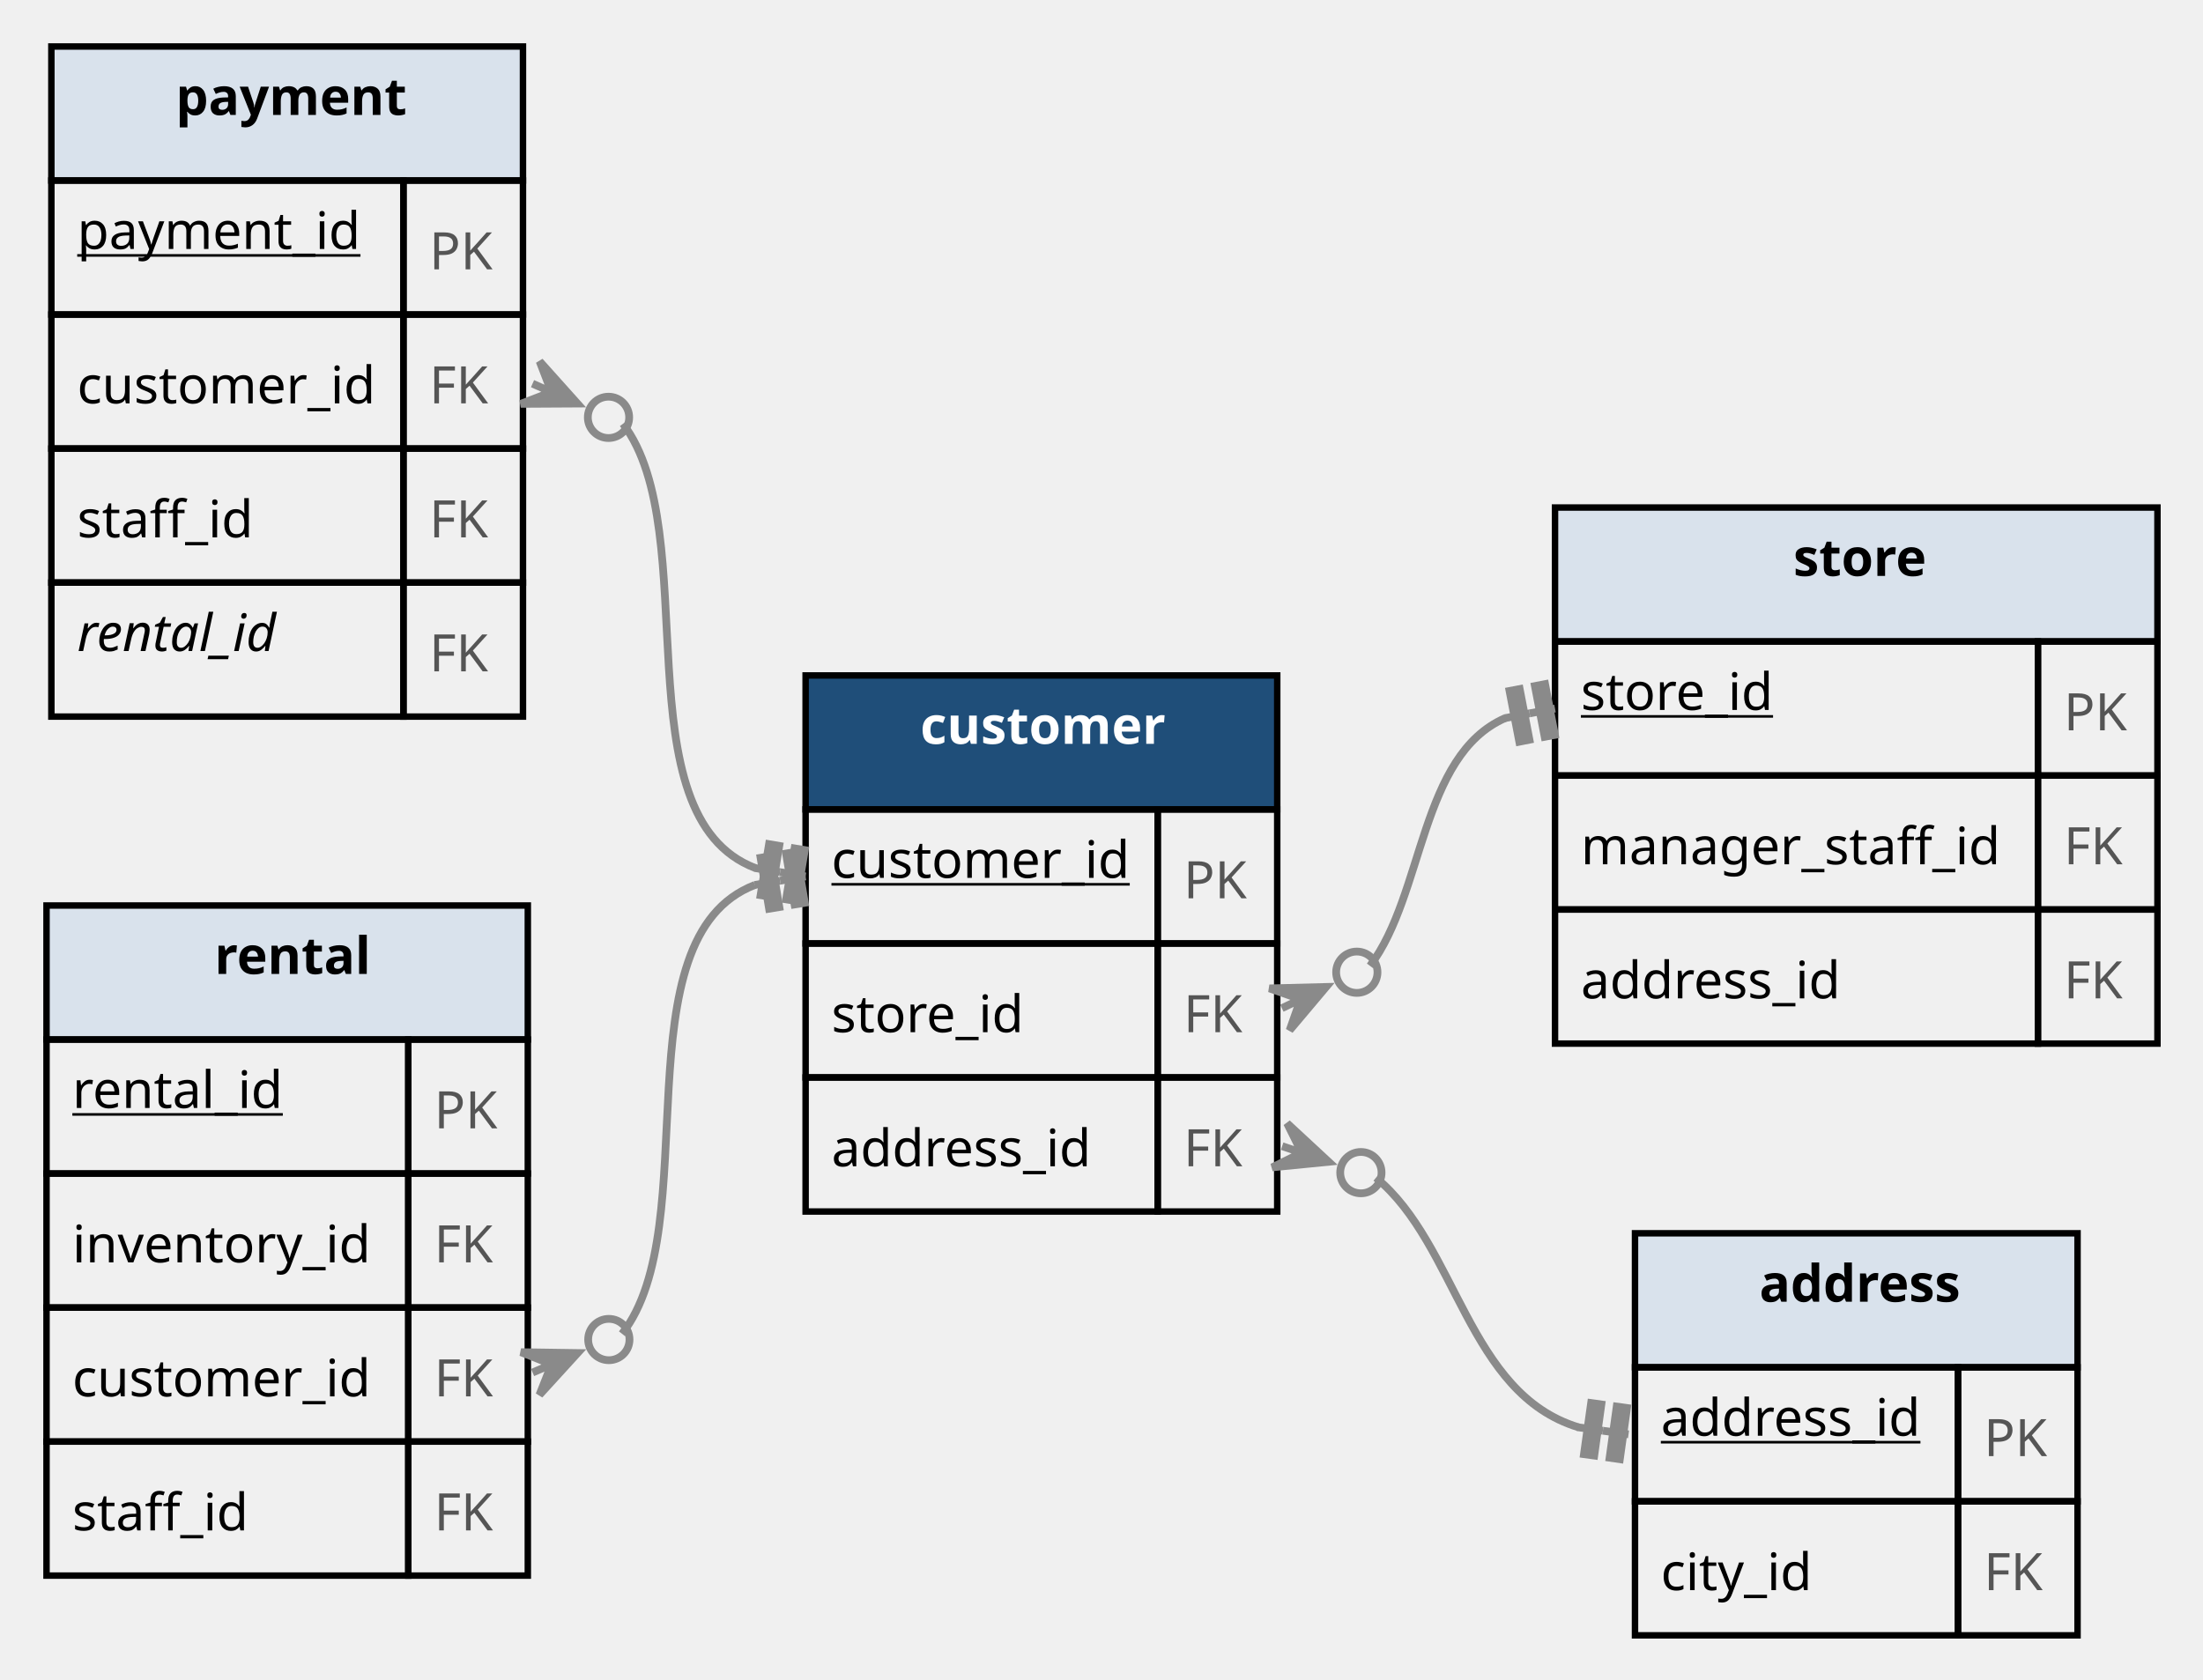
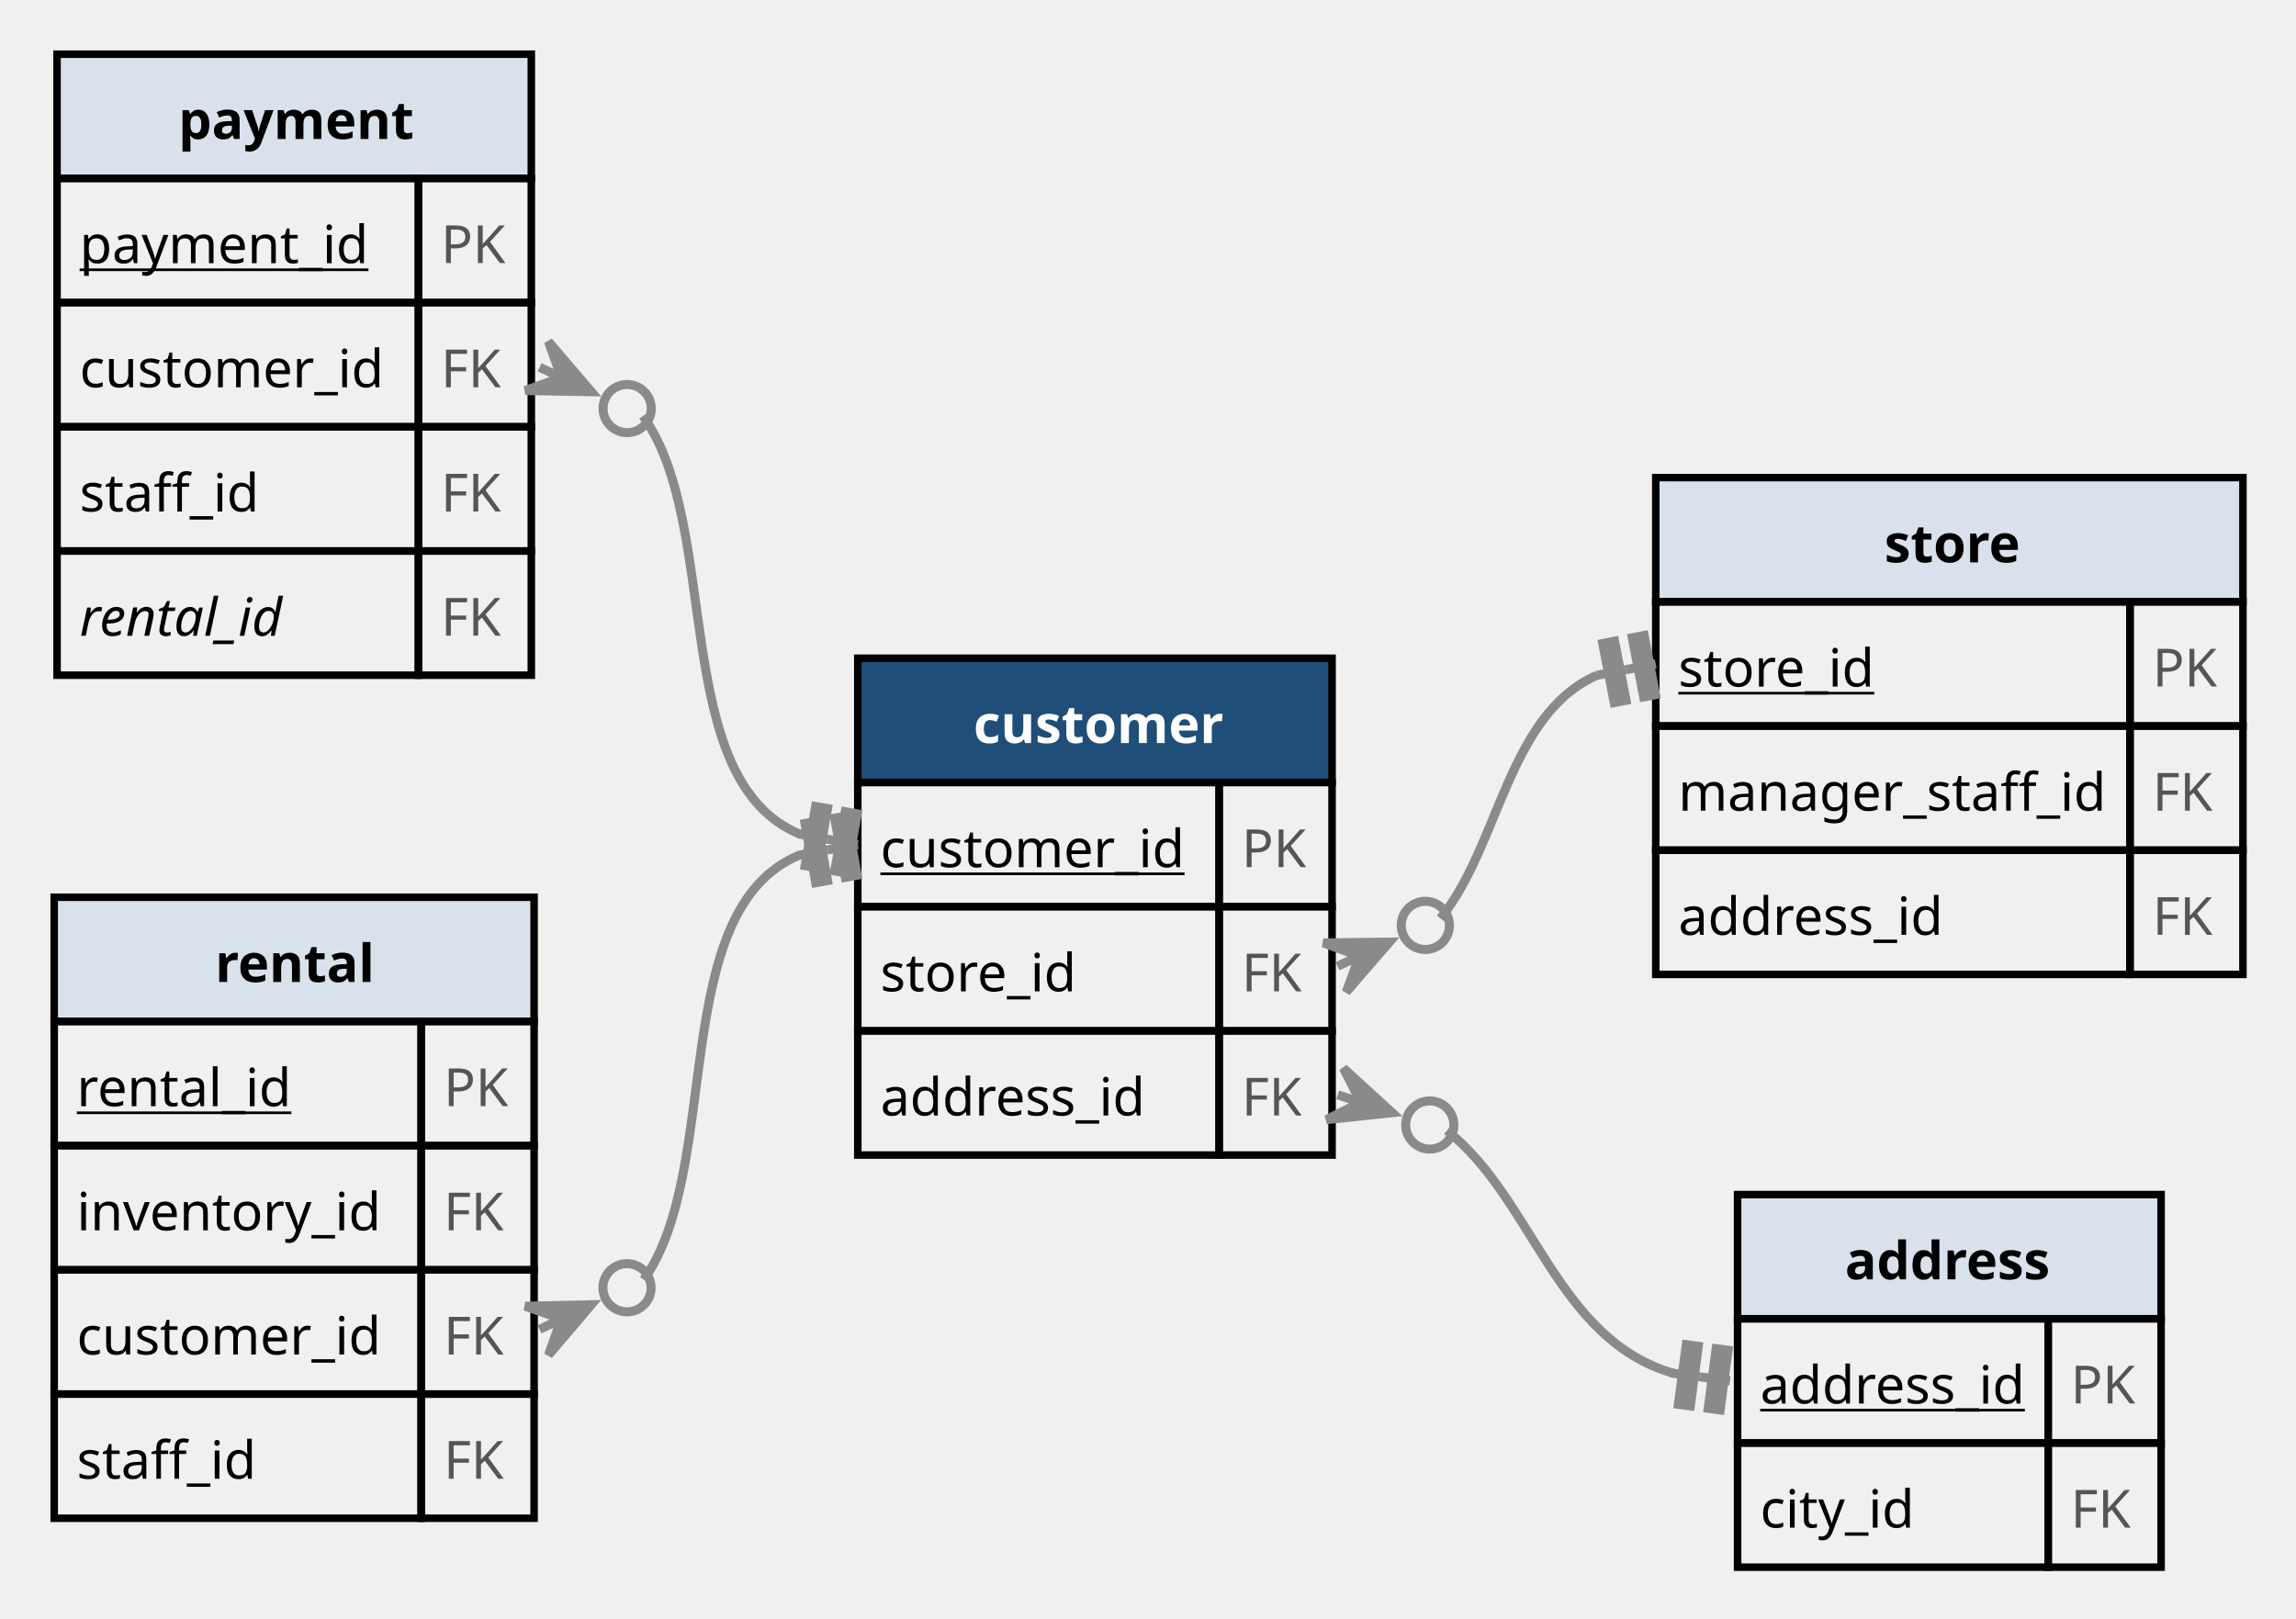
- <svg xmlns="http://www.w3.org/2000/svg" width="341pt" height="260pt" viewBox="0.00 0.00 341.00 260.00">
-   <g id="graph0" class="graph" transform="scale(1 1) rotate(0) translate(7.2 253.2)">
+ <svg xmlns="http://www.w3.org/2000/svg" width="305pt" height="215pt" viewBox="0.00 0.00 305.00 215.00">
+   <g id="graph0" class="graph" transform="scale(1 1) rotate(0) translate(7.2 208.2)">
    <g id="node1" class="node">
-       <polygon fill="#1f4e79" stroke="none" points="117.5,-127.88 117.5,-148.62 190.5,-148.62 190.5,-127.88 117.5,-127.88" />
-       <polygon fill="none" stroke="#000000" points="117.5,-127.88 117.5,-148.62 190.5,-148.62 190.5,-127.88 117.5,-127.88" />
-       <text xml:space="preserve" text-anchor="start" x="135.25" y="-138.03" font-family="Noto Sans KR" font-weight="bold" font-size="8.00" fill="#ffffff">customer</text>
-       <polygon fill="none" stroke="#000000" points="117.5,-107.12 117.5,-127.88 172,-127.88 172,-107.12 117.5,-107.12" />
-       <text xml:space="preserve" text-anchor="start" x="121.5" y="-117.28" font-family="Noto Sans KR" text-decoration="underline" font-size="8.00">customer_id</text>
-       <polygon fill="none" stroke="#000000" points="172,-107.12 172,-127.88 190.5,-127.88 190.5,-107.12 172,-107.12" />
-       <text xml:space="preserve" text-anchor="start" x="176" y="-114.12" font-family="Noto Sans KR" font-size="8.00" fill="#555555">PK</text>
-       <polygon fill="none" stroke="#000000" points="117.5,-86.38 117.5,-107.12 172,-107.12 172,-86.38 117.5,-86.38" />
-       <text xml:space="preserve" text-anchor="start" x="121.5" y="-93.38" font-family="Noto Sans KR" font-size="8.00">store_id</text>
-       <polygon fill="none" stroke="#000000" points="172,-86.38 172,-107.12 190.5,-107.12 190.5,-86.38 172,-86.38" />
-       <text xml:space="preserve" text-anchor="start" x="176" y="-93.38" font-family="Noto Sans KR" font-size="8.00" fill="#555555">FK</text>
-       <polygon fill="none" stroke="#000000" points="117.5,-65.62 117.5,-86.38 172,-86.38 172,-65.62 117.5,-65.62" />
-       <text xml:space="preserve" text-anchor="start" x="121.5" y="-72.62" font-family="Noto Sans KR" font-size="8.00">address_id</text>
-       <polygon fill="none" stroke="#000000" points="172,-65.62 172,-86.38 190.5,-86.38 190.5,-65.62 172,-65.62" />
-       <text xml:space="preserve" text-anchor="start" x="176" y="-72.62" font-family="Noto Sans KR" font-size="8.00" fill="#555555">FK</text>
+       <polygon fill="#1f4e79" stroke="none" points="106.75,-104.25 106.75,-120.75 169.75,-120.75 169.75,-104.25 106.75,-104.25" />
+       <polygon fill="none" stroke="#000000" points="106.75,-104.25 106.75,-120.75 169.75,-120.75 169.75,-104.25 106.75,-104.25" />
+       <text xml:space="preserve" text-anchor="start" x="122.12" y="-109.49" font-family="Noto Sans KR" font-weight="bold" font-size="7.00" fill="#ffffff">customer</text>
+       <polygon fill="none" stroke="#000000" points="106.75,-87.75 106.75,-104.25 154.75,-104.25 154.75,-87.75 106.75,-87.75" />
+       <text xml:space="preserve" text-anchor="start" x="109.75" y="-92.99" font-family="Noto Sans KR" text-decoration="underline" font-size="7.00">customer_id</text>
+       <polygon fill="none" stroke="#000000" points="154.75,-87.75 154.75,-104.25 169.75,-104.25 169.75,-87.75 154.75,-87.75" />
+       <text xml:space="preserve" text-anchor="start" x="157.75" y="-93" font-family="Noto Sans KR" font-size="7.00" fill="#555555">PK</text>
+       <polygon fill="none" stroke="#000000" points="106.75,-71.25 106.75,-87.75 154.75,-87.75 154.75,-71.25 106.75,-71.25" />
+       <text xml:space="preserve" text-anchor="start" x="109.75" y="-76.5" font-family="Noto Sans KR" font-size="7.00">store_id</text>
+       <polygon fill="none" stroke="#000000" points="154.75,-71.25 154.75,-87.75 169.75,-87.75 169.75,-71.25 154.75,-71.25" />
+       <text xml:space="preserve" text-anchor="start" x="157.75" y="-76.5" font-family="Noto Sans KR" font-size="7.00" fill="#555555">FK</text>
+       <polygon fill="none" stroke="#000000" points="106.75,-54.75 106.75,-71.25 154.75,-71.25 154.75,-54.75 106.75,-54.75" />
+       <text xml:space="preserve" text-anchor="start" x="109.75" y="-60" font-family="Noto Sans KR" font-size="7.00">address_id</text>
+       <polygon fill="none" stroke="#000000" points="154.75,-54.75 154.75,-71.25 169.75,-71.25 169.75,-54.75 154.75,-54.75" />
+       <text xml:space="preserve" text-anchor="start" x="157.75" y="-60" font-family="Noto Sans KR" font-size="7.00" fill="#555555">FK</text>
    </g>
    <g id="node2" class="node">
-       <polygon fill="#d9e2ec" stroke="none" points="233.5,-153.88 233.5,-174.62 326.75,-174.62 326.75,-153.88 233.5,-153.88" />
-       <polygon fill="none" stroke="#000000" points="233.5,-153.88 233.5,-174.62 326.75,-174.62 326.75,-153.88 233.5,-153.88" />
-       <text xml:space="preserve" text-anchor="start" x="270.38" y="-164.03" font-family="Noto Sans KR" font-weight="bold" font-size="8.00" fill="#000000">store</text>
-       <polygon fill="none" stroke="#000000" points="233.5,-133.12 233.5,-153.88 308.25,-153.88 308.25,-133.12 233.5,-133.12" />
-       <text xml:space="preserve" text-anchor="start" x="237.5" y="-143.28" font-family="Noto Sans KR" text-decoration="underline" font-size="8.00">store_id</text>
-       <polygon fill="none" stroke="#000000" points="308.25,-133.12 308.25,-153.88 326.75,-153.88 326.75,-133.12 308.25,-133.12" />
-       <text xml:space="preserve" text-anchor="start" x="312.25" y="-140.12" font-family="Noto Sans KR" font-size="8.00" fill="#555555">PK</text>
-       <polygon fill="none" stroke="#000000" points="233.5,-112.38 233.5,-133.12 308.25,-133.12 308.25,-112.38 233.5,-112.38" />
-       <text xml:space="preserve" text-anchor="start" x="237.5" y="-119.38" font-family="Noto Sans KR" font-size="8.00">manager_staff_id</text>
-       <polygon fill="none" stroke="#000000" points="308.25,-112.38 308.25,-133.12 326.75,-133.12 326.75,-112.38 308.25,-112.38" />
-       <text xml:space="preserve" text-anchor="start" x="312.25" y="-119.38" font-family="Noto Sans KR" font-size="8.00" fill="#555555">FK</text>
-       <polygon fill="none" stroke="#000000" points="233.5,-91.62 233.5,-112.38 308.25,-112.38 308.25,-91.62 233.5,-91.62" />
-       <text xml:space="preserve" text-anchor="start" x="237.5" y="-98.62" font-family="Noto Sans KR" font-size="8.00">address_id</text>
-       <polygon fill="none" stroke="#000000" points="308.25,-91.62 308.25,-112.38 326.75,-112.38 326.75,-91.62 308.25,-91.62" />
-       <text xml:space="preserve" text-anchor="start" x="312.25" y="-98.62" font-family="Noto Sans KR" font-size="8.00" fill="#555555">FK</text>
+       <polygon fill="#d9e2ec" stroke="none" points="212.75,-128.25 212.75,-144.75 290.75,-144.75 290.75,-128.25 212.75,-128.25" />
+       <polygon fill="none" stroke="#000000" points="212.75,-128.25 212.75,-144.75 290.75,-144.75 290.75,-128.25 212.75,-128.25" />
+       <text xml:space="preserve" text-anchor="start" x="243.12" y="-133.49" font-family="Noto Sans KR" font-weight="bold" font-size="7.00" fill="#000000">store</text>
+       <polygon fill="none" stroke="#000000" points="212.75,-111.75 212.75,-128.25 275.75,-128.25 275.75,-111.75 212.75,-111.75" />
+       <text xml:space="preserve" text-anchor="start" x="215.75" y="-116.99" font-family="Noto Sans KR" text-decoration="underline" font-size="7.00">store_id</text>
+       <polygon fill="none" stroke="#000000" points="275.75,-111.75 275.75,-128.25 290.75,-128.25 290.75,-111.75 275.75,-111.75" />
+       <text xml:space="preserve" text-anchor="start" x="278.75" y="-117" font-family="Noto Sans KR" font-size="7.00" fill="#555555">PK</text>
+       <polygon fill="none" stroke="#000000" points="212.75,-95.25 212.75,-111.75 275.75,-111.75 275.75,-95.25 212.75,-95.25" />
+       <text xml:space="preserve" text-anchor="start" x="215.75" y="-100.5" font-family="Noto Sans KR" font-size="7.00">manager_staff_id</text>
+       <polygon fill="none" stroke="#000000" points="275.75,-95.25 275.75,-111.75 290.75,-111.75 290.75,-95.25 275.75,-95.25" />
+       <text xml:space="preserve" text-anchor="start" x="278.75" y="-100.5" font-family="Noto Sans KR" font-size="7.00" fill="#555555">FK</text>
+       <polygon fill="none" stroke="#000000" points="212.75,-78.75 212.75,-95.25 275.75,-95.25 275.75,-78.75 212.75,-78.75" />
+       <text xml:space="preserve" text-anchor="start" x="215.75" y="-84" font-family="Noto Sans KR" font-size="7.00">address_id</text>
+       <polygon fill="none" stroke="#000000" points="275.75,-78.75 275.75,-95.25 290.75,-95.25 290.75,-78.75 275.75,-78.75" />
+       <text xml:space="preserve" text-anchor="start" x="278.75" y="-84" font-family="Noto Sans KR" font-size="7.00" fill="#555555">FK</text>
    </g>
    <g id="edge1" class="edge">
-       <path fill="none" stroke="#8a8a8a" stroke-width="1.2" d="M204.86,-103.65C213.28,-114.82 212.58,-136.22 225.79,-142.02" />
-       <polygon fill="#8a8a8a" stroke="#8a8a8a" stroke-width="1.2" points="198.07,-100.39 192.42,-93.68 194.11,-98.48 191.22,-97.1 191.22,-97.1 191.22,-97.1 194.11,-98.48 189.3,-100.17 198.07,-100.39" />
-       <ellipse fill="none" stroke="#8a8a8a" stroke-width="1.2" cx="202.82" cy="-102.67" rx="3.2" ry="3.2" />
-       <polygon fill="#8a8a8a" stroke="#8a8a8a" stroke-width="1.2" points="233.47,-139.42 231.96,-147.28 230.39,-146.98 231.9,-139.12 233.47,-139.42" />
-       <polyline fill="none" stroke="#8a8a8a" stroke-width="1.2" points="233.5,-143.5 229.57,-142.75" />
-       <polygon fill="#8a8a8a" stroke="#8a8a8a" stroke-width="1.2" points="229.54,-138.67 228.03,-146.52 226.46,-146.22 227.97,-138.36 229.54,-138.67" />
-       <polyline fill="none" stroke="#8a8a8a" stroke-width="1.2" points="229.57,-142.75 225.64,-141.99" />
+       <path fill="none" stroke="#8a8a8a" stroke-width="1.2" d="M184.15,-86.19C192.02,-95.89 193.1,-113.29 204.95,-118.49" />
+       <polygon fill="#8a8a8a" stroke="#8a8a8a" stroke-width="1.2" points="177.37,-83.04 171.63,-76.4 173.38,-81.18 170.48,-79.84 170.48,-79.84 170.48,-79.84 173.38,-81.18 168.6,-82.93 177.37,-83.04" />
+       <ellipse fill="none" stroke="#8a8a8a" stroke-width="1.2" cx="182.14" cy="-85.26" rx="3.2" ry="3.2" />
+       <polygon fill="#8a8a8a" stroke="#8a8a8a" stroke-width="1.2" points="212.72,-115.92 211.21,-123.78 209.63,-123.47 211.15,-115.62 212.72,-115.92" />
+       <polyline fill="none" stroke="#8a8a8a" stroke-width="1.2" points="212.75,-120 208.82,-119.24" />
+       <polygon fill="#8a8a8a" stroke="#8a8a8a" stroke-width="1.2" points="208.8,-115.16 207.28,-123.02 205.71,-122.71 207.23,-114.86 208.8,-115.16" />
+       <polyline fill="none" stroke="#8a8a8a" stroke-width="1.2" points="208.82,-119.24 204.9,-118.48" />
    </g>
    <g id="node3" class="node">
-       <polygon fill="#d9e2ec" stroke="none" points="245.88,-41.5 245.88,-62.25 314.38,-62.25 314.38,-41.5 245.88,-41.5" />
-       <polygon fill="none" stroke="#000000" points="245.88,-41.5 245.88,-62.25 314.38,-62.25 314.38,-41.5 245.88,-41.5" />
-       <text xml:space="preserve" text-anchor="start" x="265.12" y="-51.65" font-family="Noto Sans KR" font-weight="bold" font-size="8.00" fill="#000000">address</text>
-       <polygon fill="none" stroke="#000000" points="245.88,-20.75 245.88,-41.5 295.88,-41.5 295.88,-20.75 245.88,-20.75" />
-       <text xml:space="preserve" text-anchor="start" x="249.88" y="-30.9" font-family="Noto Sans KR" text-decoration="underline" font-size="8.00">address_id</text>
-       <polygon fill="none" stroke="#000000" points="295.88,-20.75 295.88,-41.5 314.38,-41.5 314.38,-20.75 295.88,-20.75" />
-       <text xml:space="preserve" text-anchor="start" x="299.88" y="-27.75" font-family="Noto Sans KR" font-size="8.00" fill="#555555">PK</text>
-       <polygon fill="none" stroke="#000000" points="245.88,0 245.88,-20.75 295.88,-20.75 295.88,0 245.88,0" />
-       <text xml:space="preserve" text-anchor="start" x="249.88" y="-7" font-family="Noto Sans KR" font-size="8.00">city_id</text>
-       <polygon fill="none" stroke="#000000" points="295.88,0 295.88,-20.75 314.38,-20.75 314.38,0 295.88,0" />
-       <text xml:space="preserve" text-anchor="start" x="299.88" y="-7" font-family="Noto Sans KR" font-size="8.00" fill="#555555">FK</text>
+       <polygon fill="#d9e2ec" stroke="none" points="223.62,-33 223.62,-49.5 279.88,-49.5 279.88,-33 223.62,-33" />
+       <polygon fill="none" stroke="#000000" points="223.62,-33 223.62,-49.5 279.88,-49.5 279.88,-33 223.62,-33" />
+       <text xml:space="preserve" text-anchor="start" x="237.88" y="-38.24" font-family="Noto Sans KR" font-weight="bold" font-size="7.00" fill="#000000">address</text>
+       <polygon fill="none" stroke="#000000" points="223.62,-16.5 223.62,-33 264.88,-33 264.88,-16.5 223.62,-16.5" />
+       <text xml:space="preserve" text-anchor="start" x="226.62" y="-21.74" font-family="Noto Sans KR" text-decoration="underline" font-size="7.00">address_id</text>
+       <polygon fill="none" stroke="#000000" points="264.88,-16.5 264.88,-33 279.88,-33 279.88,-16.5 264.88,-16.5" />
+       <text xml:space="preserve" text-anchor="start" x="267.88" y="-21.75" font-family="Noto Sans KR" font-size="7.00" fill="#555555">PK</text>
+       <polygon fill="none" stroke="#000000" points="223.62,0 223.62,-16.5 264.88,-16.5 264.88,0 223.62,0" />
+       <text xml:space="preserve" text-anchor="start" x="226.62" y="-5.25" font-family="Noto Sans KR" font-size="7.00">city_id</text>
+       <polygon fill="none" stroke="#000000" points="264.88,0 264.88,-16.5 279.88,-16.5 279.88,0 264.88,0" />
+       <text xml:space="preserve" text-anchor="start" x="267.88" y="-5.25" font-family="Noto Sans KR" font-size="7.00" fill="#555555">FK</text>
    </g>
    <g id="edge2" class="edge">
-       <path fill="none" stroke="#8a8a8a" stroke-width="1.2" d="M205.78,-70.85C218.42,-60.45 219.94,-37.45 237.14,-32.21" />
-       <polygon fill="#8a8a8a" stroke="#8a8a8a" stroke-width="1.2" points="198.46,-73.32 189.73,-72.46 194.29,-74.72 191.26,-75.74 191.26,-75.74 191.26,-75.74 194.29,-74.72 192.03,-79.28 198.46,-73.32" />
-       <ellipse fill="none" stroke="#8a8a8a" stroke-width="1.2" cx="203.45" cy="-71.64" rx="3.2" ry="3.2" />
-       <polygon fill="#8a8a8a" stroke="#8a8a8a" stroke-width="1.2" points="243.53,-27.27 244.64,-35.2 243.05,-35.42 241.95,-27.5 243.53,-27.27" />
-       <polyline fill="none" stroke="#8a8a8a" stroke-width="1.2" points="244.88,-31.12 240.91,-31.68" />
-       <polygon fill="#8a8a8a" stroke="#8a8a8a" stroke-width="1.2" points="239.57,-27.83 240.67,-35.75 239.09,-35.97 237.98,-28.05 239.57,-27.83" />
-       <polyline fill="none" stroke="#8a8a8a" stroke-width="1.2" points="240.91,-31.68 236.95,-32.23" />
+       <path fill="none" stroke="#8a8a8a" stroke-width="1.2" d="M185,-58C196.53,-48.93 199.51,-30.27 215.11,-25.75" />
+       <polygon fill="#8a8a8a" stroke="#8a8a8a" stroke-width="1.2" points="177.73,-60.38 169.01,-59.45 173.55,-61.75 170.51,-62.75 170.51,-62.75 170.51,-62.75 173.55,-61.75 171.25,-66.3 177.73,-60.38" />
+       <ellipse fill="none" stroke="#8a8a8a" stroke-width="1.2" cx="182.73" cy="-58.74" rx="3.2" ry="3.2" />
+       <polygon fill="#8a8a8a" stroke="#8a8a8a" stroke-width="1.2" points="221.3,-20.89 222.36,-28.82 220.78,-29.03 219.72,-21.1 221.3,-20.89" />
+       <polyline fill="none" stroke="#8a8a8a" stroke-width="1.2" points="222.62,-24.75 218.66,-25.28" />
+       <polygon fill="#8a8a8a" stroke="#8a8a8a" stroke-width="1.2" points="217.34,-21.42 218.4,-29.35 216.81,-29.56 215.75,-21.63 217.34,-21.42" />
+       <polyline fill="none" stroke="#8a8a8a" stroke-width="1.2" points="218.66,-25.28 214.7,-25.81" />
    </g>
    <g id="node4" class="node">
-       <polygon fill="#d9e2ec" stroke="none" points="0.75,-225.25 0.75,-246 73.75,-246 73.75,-225.25 0.75,-225.25" />
-       <polygon fill="none" stroke="#000000" points="0.75,-225.25 0.75,-246 73.75,-246 73.75,-225.25 0.75,-225.25" />
-       <text xml:space="preserve" text-anchor="start" x="20" y="-235.4" font-family="Noto Sans KR" font-weight="bold" font-size="8.00" fill="#000000">payment</text>
-       <polygon fill="none" stroke="#000000" points="0.75,-204.5 0.75,-225.25 55.25,-225.25 55.25,-204.5 0.75,-204.5" />
-       <text xml:space="preserve" text-anchor="start" x="4.75" y="-214.65" font-family="Noto Sans KR" text-decoration="underline" font-size="8.00">payment_id</text>
-       <polygon fill="none" stroke="#000000" points="55.25,-204.5 55.25,-225.25 73.75,-225.25 73.75,-204.5 55.25,-204.5" />
-       <text xml:space="preserve" text-anchor="start" x="59.25" y="-211.5" font-family="Noto Sans KR" font-size="8.00" fill="#555555">PK</text>
-       <polygon fill="none" stroke="#000000" points="0.75,-183.75 0.75,-204.5 55.25,-204.5 55.25,-183.75 0.75,-183.75" />
-       <text xml:space="preserve" text-anchor="start" x="4.75" y="-190.75" font-family="Noto Sans KR" font-size="8.00">customer_id</text>
-       <polygon fill="none" stroke="#000000" points="55.25,-183.75 55.25,-204.5 73.75,-204.5 73.75,-183.75 55.25,-183.75" />
-       <text xml:space="preserve" text-anchor="start" x="59.25" y="-190.75" font-family="Noto Sans KR" font-size="8.00" fill="#555555">FK</text>
-       <polygon fill="none" stroke="#000000" points="0.75,-163 0.75,-183.75 55.25,-183.75 55.25,-163 0.75,-163" />
-       <text xml:space="preserve" text-anchor="start" x="4.75" y="-170" font-family="Noto Sans KR" font-size="8.00">staff_id</text>
-       <polygon fill="none" stroke="#000000" points="55.25,-163 55.25,-183.75 73.75,-183.75 73.75,-163 55.25,-163" />
-       <text xml:space="preserve" text-anchor="start" x="59.25" y="-170" font-family="Noto Sans KR" font-size="8.00" fill="#555555">FK</text>
-       <polygon fill="none" stroke="#000000" points="0.75,-142.25 0.75,-163 55.25,-163 55.25,-142.25 0.75,-142.25" />
-       <text xml:space="preserve" text-anchor="start" x="4.75" y="-152.4" font-family="Noto Sans KR" font-style="italic" font-size="8.00">rental_id</text>
-       <polygon fill="none" stroke="#000000" points="55.25,-142.25 55.25,-163 73.75,-163 73.75,-142.25 55.25,-142.25" />
-       <text xml:space="preserve" text-anchor="start" x="59.25" y="-149.25" font-family="Noto Sans KR" font-size="8.00" fill="#555555">FK</text>
+       <polygon fill="#d9e2ec" stroke="none" points="0.38,-184.5 0.38,-201 63.38,-201 63.38,-184.5 0.38,-184.5" />
+       <polygon fill="none" stroke="#000000" points="0.38,-184.5 0.38,-201 63.38,-201 63.38,-184.5 0.38,-184.5" />
+       <text xml:space="preserve" text-anchor="start" x="16.5" y="-189.74" font-family="Noto Sans KR" font-weight="bold" font-size="7.00" fill="#000000">payment</text>
+       <polygon fill="none" stroke="#000000" points="0.38,-168 0.38,-184.5 48.38,-184.5 48.38,-168 0.38,-168" />
+       <text xml:space="preserve" text-anchor="start" x="3.38" y="-173.24" font-family="Noto Sans KR" text-decoration="underline" font-size="7.00">payment_id</text>
+       <polygon fill="none" stroke="#000000" points="48.38,-168 48.38,-184.5 63.38,-184.5 63.38,-168 48.38,-168" />
+       <text xml:space="preserve" text-anchor="start" x="51.38" y="-173.25" font-family="Noto Sans KR" font-size="7.00" fill="#555555">PK</text>
+       <polygon fill="none" stroke="#000000" points="0.38,-151.5 0.38,-168 48.38,-168 48.38,-151.5 0.38,-151.5" />
+       <text xml:space="preserve" text-anchor="start" x="3.38" y="-156.75" font-family="Noto Sans KR" font-size="7.00">customer_id</text>
+       <polygon fill="none" stroke="#000000" points="48.38,-151.5 48.38,-168 63.38,-168 63.38,-151.5 48.38,-151.5" />
+       <text xml:space="preserve" text-anchor="start" x="51.38" y="-156.75" font-family="Noto Sans KR" font-size="7.00" fill="#555555">FK</text>
+       <polygon fill="none" stroke="#000000" points="0.38,-135 0.38,-151.5 48.38,-151.5 48.38,-135 0.38,-135" />
+       <text xml:space="preserve" text-anchor="start" x="3.38" y="-140.25" font-family="Noto Sans KR" font-size="7.00">staff_id</text>
+       <polygon fill="none" stroke="#000000" points="48.38,-135 48.38,-151.5 63.38,-151.5 63.38,-135 48.38,-135" />
+       <text xml:space="preserve" text-anchor="start" x="51.38" y="-140.25" font-family="Noto Sans KR" font-size="7.00" fill="#555555">FK</text>
+       <polygon fill="none" stroke="#000000" points="0.38,-118.5 0.38,-135 48.38,-135 48.38,-118.5 0.38,-118.5" />
+       <text xml:space="preserve" text-anchor="start" x="3.38" y="-123.74" font-family="Noto Sans KR" font-style="italic" font-size="7.00">rental_id</text>
+       <polygon fill="none" stroke="#000000" points="48.38,-118.5 48.38,-135 63.38,-135 63.38,-118.5 48.38,-118.5" />
+       <text xml:space="preserve" text-anchor="start" x="51.38" y="-123.75" font-family="Noto Sans KR" font-size="7.00" fill="#555555">FK</text>
    </g>
    <g id="edge3" class="edge">
-       <path fill="none" stroke="#8a8a8a" stroke-width="1.2" d="M89.23,-187.59C102.01,-170.8 88.53,-126.88 109.74,-118.79" />
-       <polygon fill="#8a8a8a" stroke="#8a8a8a" stroke-width="1.2" points="82.18,-190.72 73.41,-190.67 78.16,-192.5 75.23,-193.8 75.23,-193.8 75.23,-193.8 78.16,-192.5 76.33,-197.25 82.18,-190.72" />
-       <ellipse fill="none" stroke="#8a8a8a" stroke-width="1.2" cx="86.99" cy="-188.58" rx="3.2" ry="3.2" />
-       <polygon fill="#8a8a8a" stroke="#8a8a8a" stroke-width="1.2" points="116.06,-113.69 117.37,-121.58 115.79,-121.84 114.48,-113.95 116.06,-113.69" />
-       <polyline fill="none" stroke="#8a8a8a" stroke-width="1.2" points="117.5,-117.5 113.55,-118.16" />
-       <polygon fill="#8a8a8a" stroke="#8a8a8a" stroke-width="1.2" points="112.11,-114.34 113.42,-122.23 111.84,-122.5 110.53,-114.6 112.11,-114.34" />
-       <polyline fill="none" stroke="#8a8a8a" stroke-width="1.2" points="113.55,-118.16 109.61,-118.81" />
+       <path fill="none" stroke="#8a8a8a" stroke-width="1.2" d="M78.21,-152.93C88.78,-138.28 81.56,-104.57 99.09,-97.37" />
+       <polygon fill="#8a8a8a" stroke="#8a8a8a" stroke-width="1.2" points="71.35,-156.16 62.58,-156.32 67.37,-158.04 64.48,-159.41 64.48,-159.41 64.48,-159.41 67.37,-158.04 65.65,-162.83 71.35,-156.16" />
+       <ellipse fill="none" stroke="#8a8a8a" stroke-width="1.2" cx="76.11" cy="-153.92" rx="3.2" ry="3.2" />
+       <polygon fill="#8a8a8a" stroke="#8a8a8a" stroke-width="1.2" points="105.26,-92.2 106.67,-100.08 105.09,-100.36 103.68,-92.48 105.26,-92.2" />
+       <polyline fill="none" stroke="#8a8a8a" stroke-width="1.2" points="106.75,-96 102.81,-96.7" />
+       <polygon fill="#8a8a8a" stroke="#8a8a8a" stroke-width="1.2" points="101.32,-92.91 102.73,-100.78 101.15,-101.06 99.75,-93.19 101.32,-92.91" />
+       <polyline fill="none" stroke="#8a8a8a" stroke-width="1.2" points="102.81,-96.7 98.87,-97.41" />
    </g>
    <g id="node5" class="node">
-       <polygon fill="#d9e2ec" stroke="none" points="0,-92.25 0,-113 74.5,-113 74.5,-92.25 0,-92.25" />
-       <polygon fill="none" stroke="#000000" points="0,-92.25 0,-113 74.5,-113 74.5,-92.25 0,-92.25" />
-       <text xml:space="preserve" text-anchor="start" x="26" y="-102.4" font-family="Noto Sans KR" font-weight="bold" font-size="8.00" fill="#000000">rental</text>
-       <polygon fill="none" stroke="#000000" points="0,-71.5 0,-92.25 56,-92.25 56,-71.5 0,-71.5" />
-       <text xml:space="preserve" text-anchor="start" x="4" y="-81.65" font-family="Noto Sans KR" text-decoration="underline" font-size="8.00">rental_id</text>
-       <polygon fill="none" stroke="#000000" points="56,-71.5 56,-92.25 74.5,-92.25 74.5,-71.5 56,-71.5" />
-       <text xml:space="preserve" text-anchor="start" x="60" y="-78.5" font-family="Noto Sans KR" font-size="8.00" fill="#555555">PK</text>
-       <polygon fill="none" stroke="#000000" points="0,-50.75 0,-71.5 56,-71.5 56,-50.75 0,-50.75" />
-       <text xml:space="preserve" text-anchor="start" x="4" y="-57.75" font-family="Noto Sans KR" font-size="8.00">inventory_id</text>
-       <polygon fill="none" stroke="#000000" points="56,-50.75 56,-71.5 74.5,-71.5 74.5,-50.75 56,-50.75" />
-       <text xml:space="preserve" text-anchor="start" x="60" y="-57.75" font-family="Noto Sans KR" font-size="8.00" fill="#555555">FK</text>
-       <polygon fill="none" stroke="#000000" points="0,-30 0,-50.75 56,-50.75 56,-30 0,-30" />
-       <text xml:space="preserve" text-anchor="start" x="4" y="-37" font-family="Noto Sans KR" font-size="8.00">customer_id</text>
-       <polygon fill="none" stroke="#000000" points="56,-30 56,-50.75 74.5,-50.75 74.5,-30 56,-30" />
-       <text xml:space="preserve" text-anchor="start" x="60" y="-37" font-family="Noto Sans KR" font-size="8.00" fill="#555555">FK</text>
-       <polygon fill="none" stroke="#000000" points="0,-9.25 0,-30 56,-30 56,-9.25 0,-9.25" />
-       <text xml:space="preserve" text-anchor="start" x="4" y="-16.25" font-family="Noto Sans KR" font-size="8.00">staff_id</text>
-       <polygon fill="none" stroke="#000000" points="56,-9.25 56,-30 74.5,-30 74.5,-9.25 56,-9.25" />
-       <text xml:space="preserve" text-anchor="start" x="60" y="-16.25" font-family="Noto Sans KR" font-size="8.00" fill="#555555">FK</text>
+       <polygon fill="#d9e2ec" stroke="none" points="0,-72.5 0,-89 63.75,-89 63.75,-72.5 0,-72.5" />
+       <polygon fill="none" stroke="#000000" points="0,-72.5 0,-89 63.75,-89 63.75,-72.5 0,-72.5" />
+       <text xml:space="preserve" text-anchor="start" x="21.38" y="-77.74" font-family="Noto Sans KR" font-weight="bold" font-size="7.00" fill="#000000">rental</text>
+       <polygon fill="none" stroke="#000000" points="0,-56 0,-72.5 48.75,-72.5 48.75,-56 0,-56" />
+       <text xml:space="preserve" text-anchor="start" x="3" y="-61.24" font-family="Noto Sans KR" text-decoration="underline" font-size="7.00">rental_id</text>
+       <polygon fill="none" stroke="#000000" points="48.75,-56 48.75,-72.5 63.75,-72.5 63.75,-56 48.75,-56" />
+       <text xml:space="preserve" text-anchor="start" x="51.75" y="-61.25" font-family="Noto Sans KR" font-size="7.00" fill="#555555">PK</text>
+       <polygon fill="none" stroke="#000000" points="0,-39.5 0,-56 48.75,-56 48.75,-39.5 0,-39.5" />
+       <text xml:space="preserve" text-anchor="start" x="3" y="-44.75" font-family="Noto Sans KR" font-size="7.00">inventory_id</text>
+       <polygon fill="none" stroke="#000000" points="48.75,-39.5 48.75,-56 63.75,-56 63.75,-39.5 48.75,-39.5" />
+       <text xml:space="preserve" text-anchor="start" x="51.75" y="-44.75" font-family="Noto Sans KR" font-size="7.00" fill="#555555">FK</text>
+       <polygon fill="none" stroke="#000000" points="0,-23 0,-39.5 48.75,-39.5 48.75,-23 0,-23" />
+       <text xml:space="preserve" text-anchor="start" x="3" y="-28.25" font-family="Noto Sans KR" font-size="7.00">customer_id</text>
+       <polygon fill="none" stroke="#000000" points="48.75,-23 48.75,-39.5 63.75,-39.5 63.75,-23 48.75,-23" />
+       <text xml:space="preserve" text-anchor="start" x="51.75" y="-28.25" font-family="Noto Sans KR" font-size="7.00" fill="#555555">FK</text>
+       <polygon fill="none" stroke="#000000" points="0,-6.5 0,-23 48.75,-23 48.75,-6.5 0,-6.5" />
+       <text xml:space="preserve" text-anchor="start" x="3" y="-11.75" font-family="Noto Sans KR" font-size="7.00">staff_id</text>
+       <polygon fill="none" stroke="#000000" points="48.75,-6.5 48.75,-23 63.75,-23 63.75,-6.5 48.75,-6.5" />
+       <text xml:space="preserve" text-anchor="start" x="51.75" y="-11.75" font-family="Noto Sans KR" font-size="7.00" fill="#555555">FK</text>
    </g>
    <g id="edge4" class="edge">
-       <path fill="none" stroke="#8a8a8a" stroke-width="1.2" d="M89.08,-46.69C102.22,-63.38 88.32,-107.97 109.67,-116.19" />
-       <polygon fill="#8a8a8a" stroke="#8a8a8a" stroke-width="1.2" points="82.21,-43.71 76.3,-37.23 78.17,-41.96 75.24,-40.69 75.24,-40.69 75.24,-40.69 78.17,-41.96 73.44,-43.84 82.21,-43.71" />
-       <ellipse fill="none" stroke="#8a8a8a" stroke-width="1.2" cx="87.04" cy="-45.8" rx="3.2" ry="3.2" />
-       <polygon fill="#8a8a8a" stroke="#8a8a8a" stroke-width="1.2" points="117.37,-113.42 116.05,-121.31 114.47,-121.05 115.79,-113.16 117.37,-113.42" />
-       <polyline fill="none" stroke="#8a8a8a" stroke-width="1.2" points="117.5,-117.5 113.55,-116.84" />
-       <polygon fill="#8a8a8a" stroke="#8a8a8a" stroke-width="1.2" points="113.43,-112.76 112.11,-120.65 110.53,-120.39 111.85,-112.5 113.43,-112.76" />
-       <polyline fill="none" stroke="#8a8a8a" stroke-width="1.2" points="113.55,-116.84 109.61,-116.18" />
+       <path fill="none" stroke="#8a8a8a" stroke-width="1.2" d="M78.31,-38.18C88.9,-53.06 81.35,-87.3 99.02,-94.61" />
+       <polygon fill="#8a8a8a" stroke="#8a8a8a" stroke-width="1.2" points="71.34,-34.86 65.66,-28.17 67.36,-32.97 64.47,-31.59 64.47,-31.59 64.47,-31.59 67.36,-32.97 62.57,-34.67 71.34,-34.86" />
+       <ellipse fill="none" stroke="#8a8a8a" stroke-width="1.2" cx="76.09" cy="-37.12" rx="3.2" ry="3.2" />
+       <polygon fill="#8a8a8a" stroke="#8a8a8a" stroke-width="1.2" points="106.67,-91.92 105.25,-99.8 103.68,-99.51 105.1,-91.64 106.67,-91.92" />
+       <polyline fill="none" stroke="#8a8a8a" stroke-width="1.2" points="106.75,-96 102.81,-95.29" />
+       <polygon fill="#8a8a8a" stroke="#8a8a8a" stroke-width="1.2" points="102.73,-91.21 101.32,-99.09 99.74,-98.8 101.16,-90.93 102.73,-91.21" />
+       <polyline fill="none" stroke="#8a8a8a" stroke-width="1.2" points="102.81,-95.29 98.88,-94.58" />
    </g>
  </g>
</svg>
